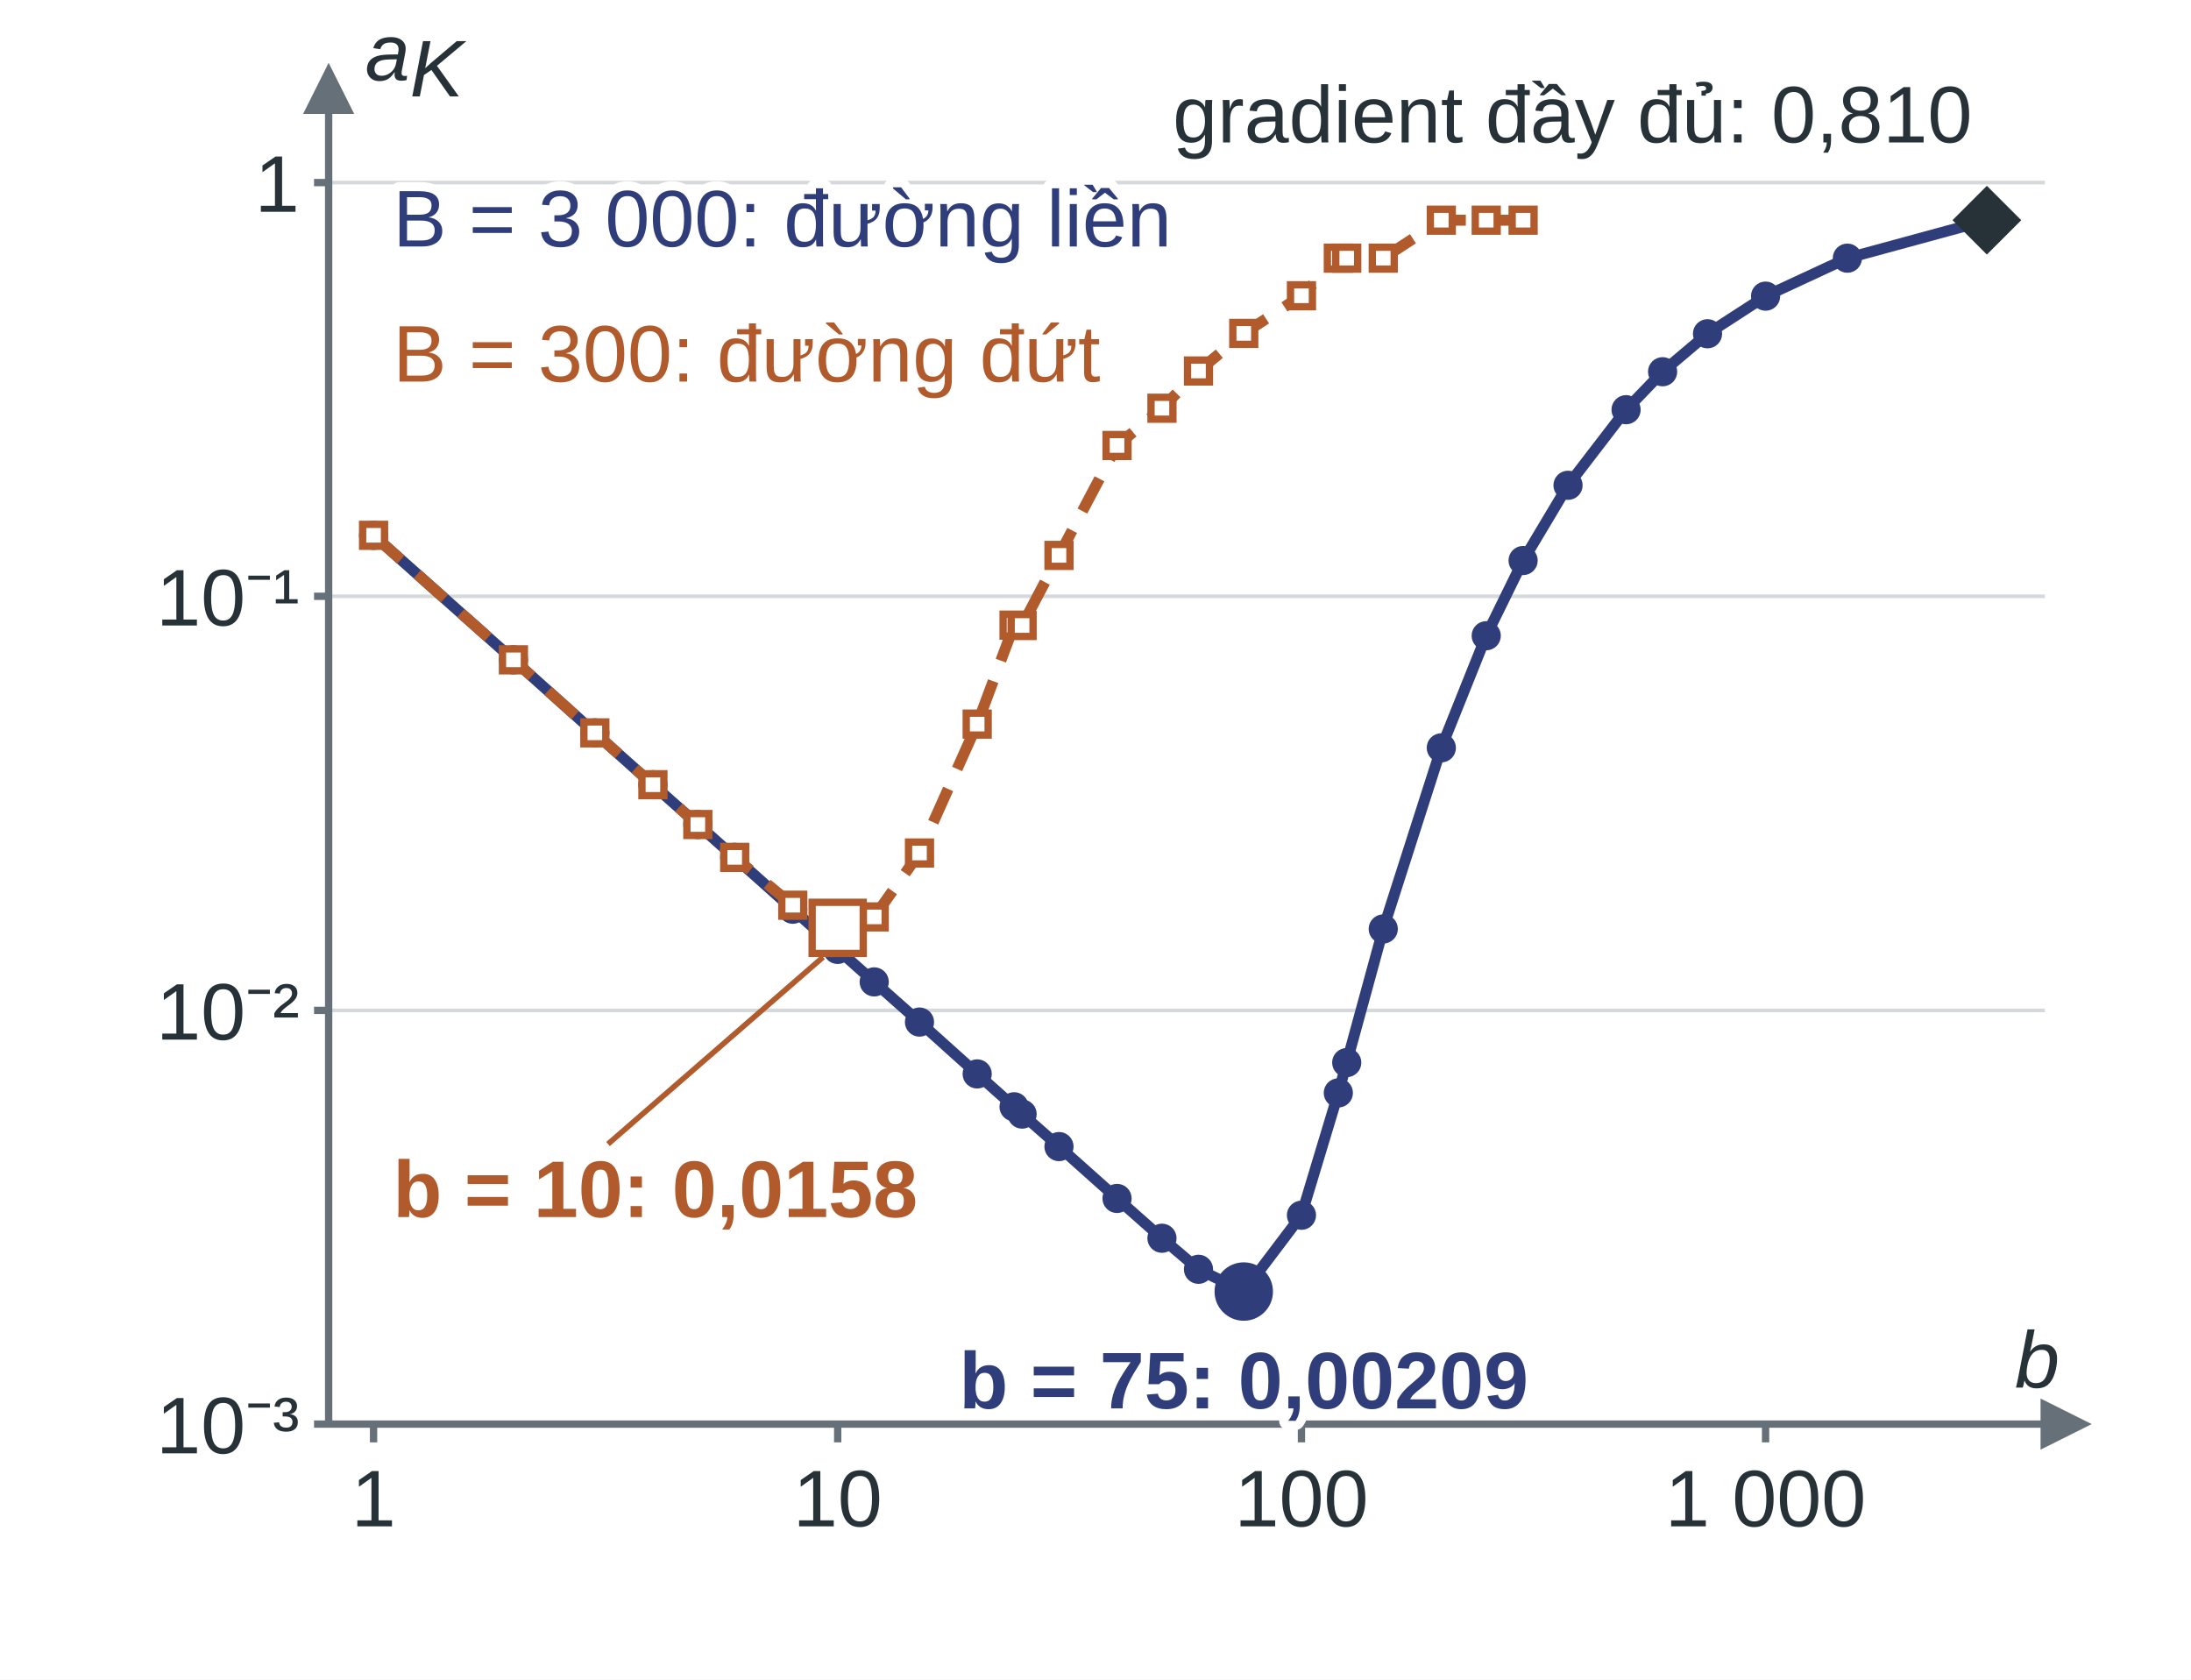
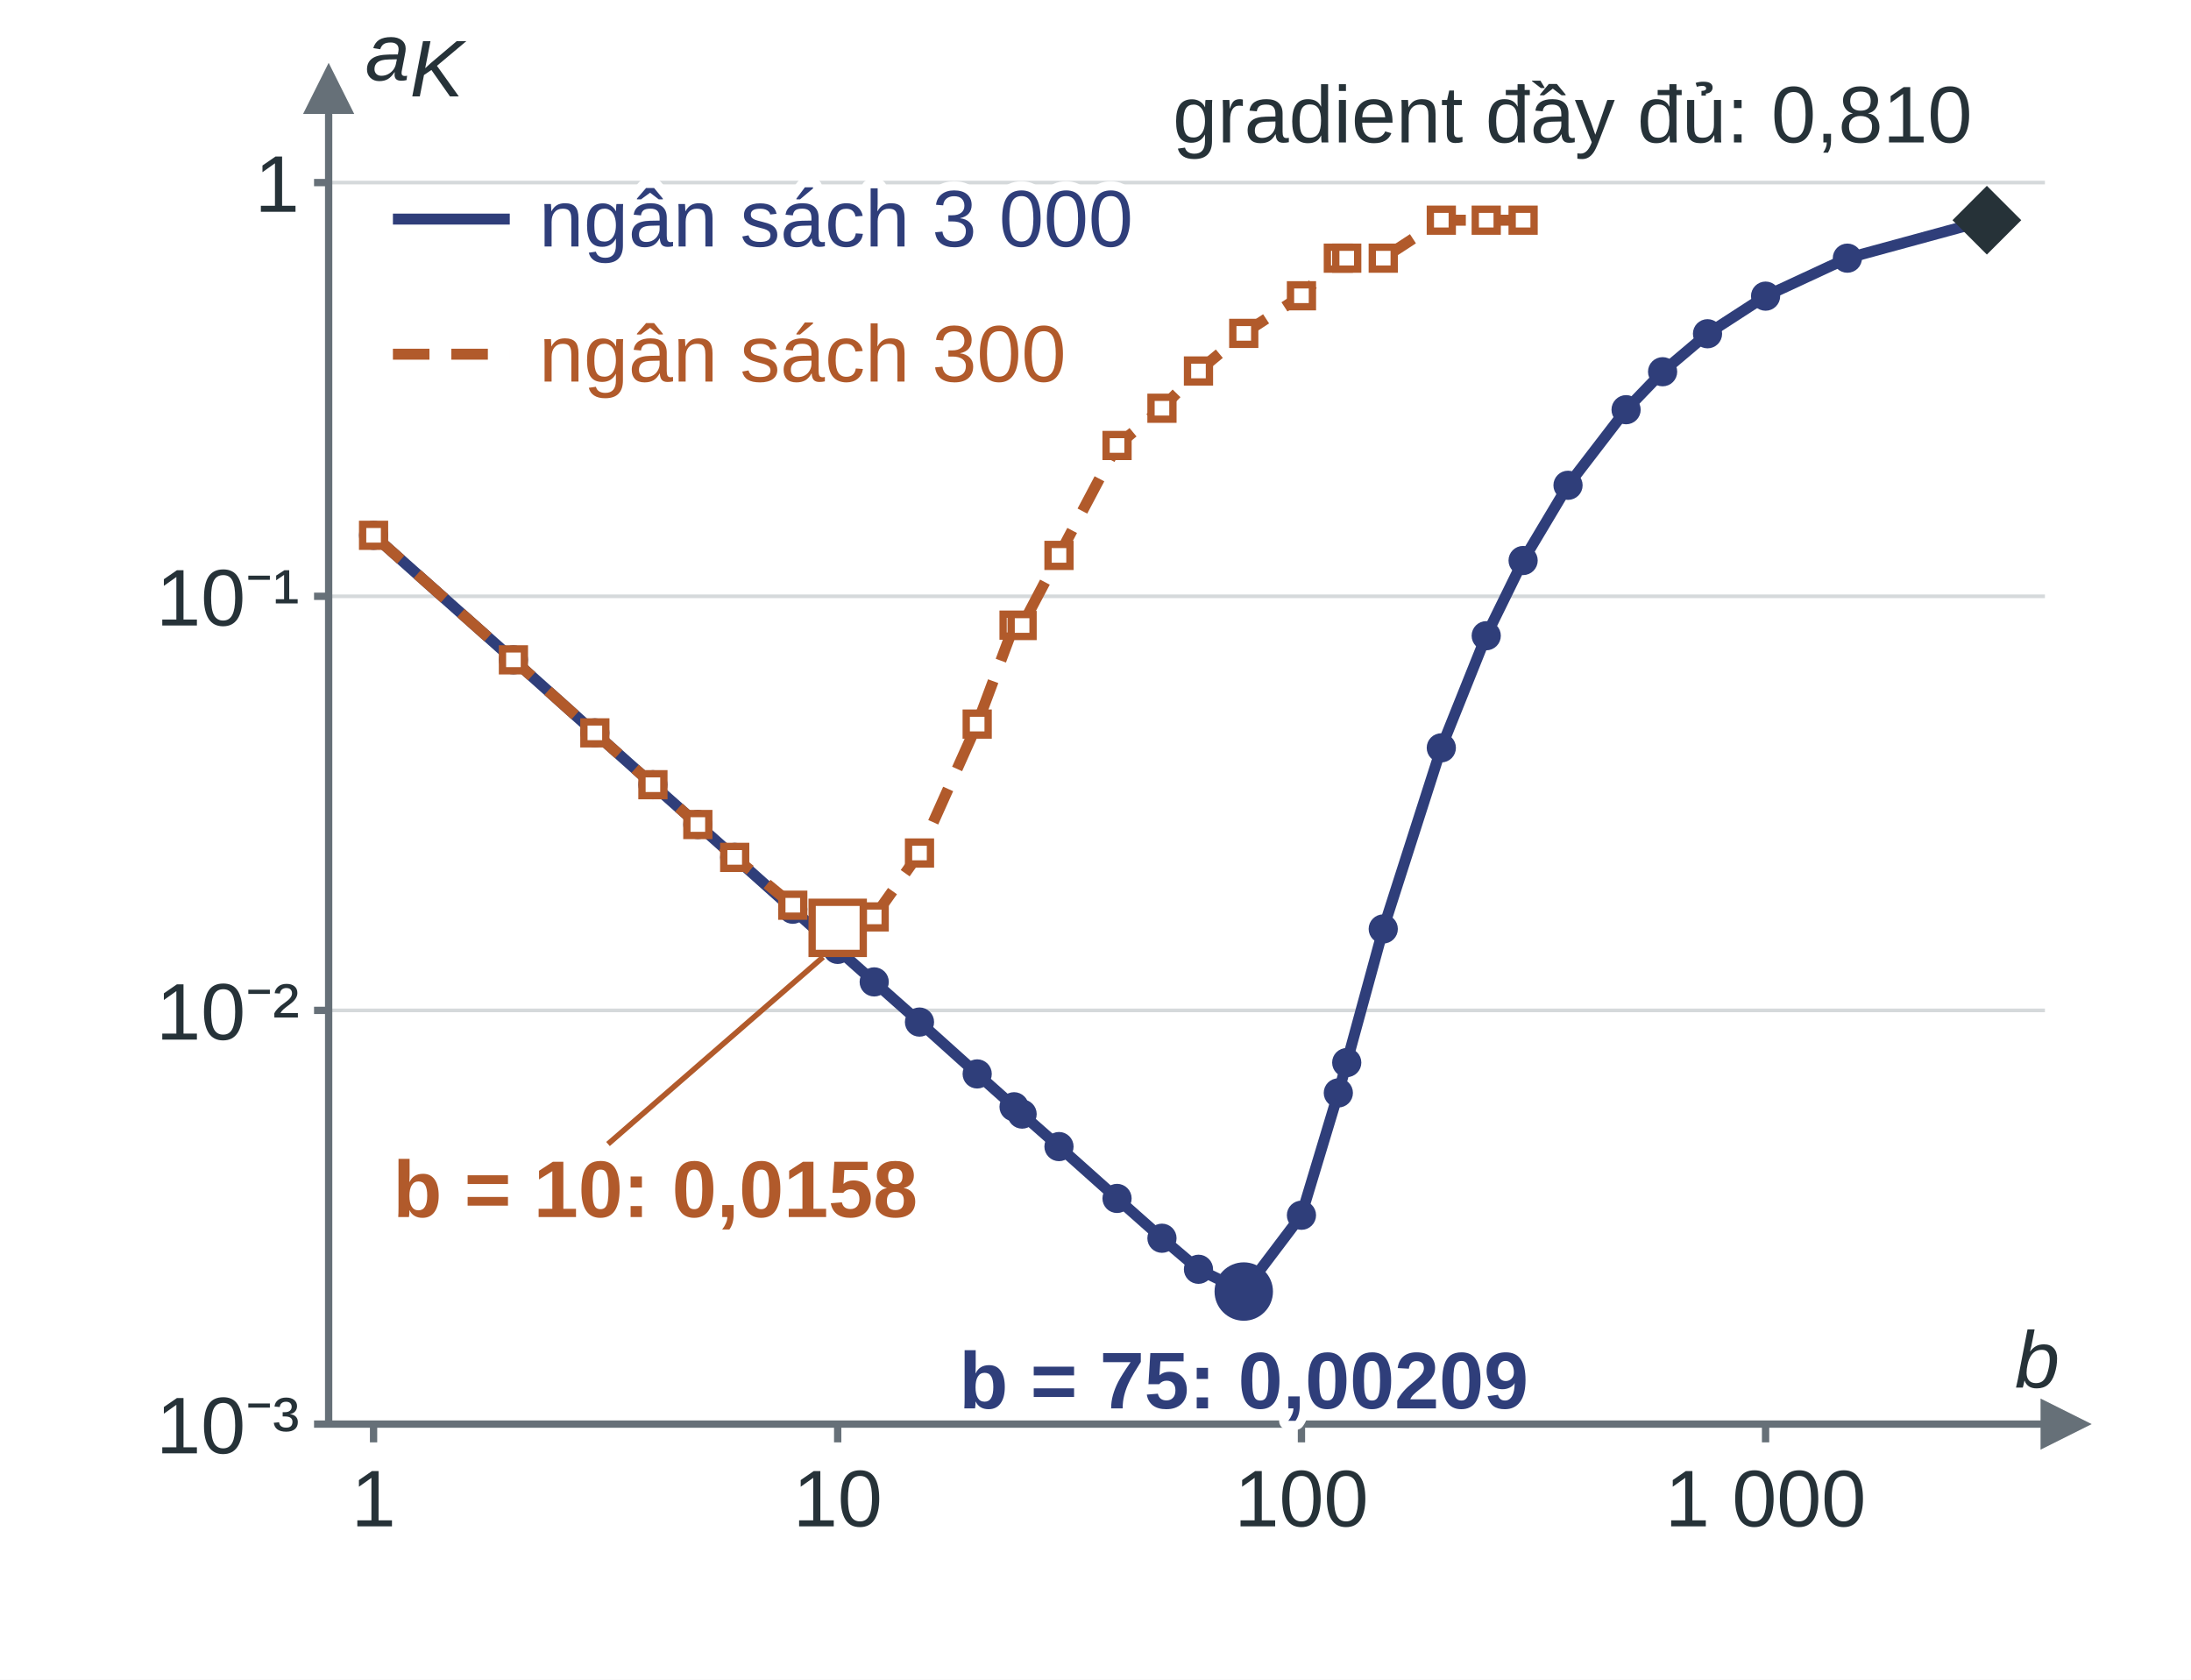
<svg xmlns="http://www.w3.org/2000/svg" width="600" height="460" viewBox="0 0 600 460" role="img" aria-labelledby="title desc">
  <defs>
    <marker id="arr" viewBox="0 0 10 10" refX="8" refY="5" markerWidth="7" markerHeight="7" orient="auto-start-reverse">
      <path d="M0 0L10 5L0 10Z" fill="context-stroke" />
    </marker>
  </defs>
  <rect width="100%" height="100%" fill="white" />
  <g font-family="Arial, sans-serif" font-size="22" fill="#263238">
    <line x1="90.0" y1="390.0" x2="560.0" y2="390.0" stroke="#d5d9db" stroke-width="1" />
    <line x1="86.0" y1="390.0" x2="90.0" y2="390.0" stroke="#667078" stroke-width="2" />
    <text x="82.0" y="398.0" fill="#263238" text-anchor="end" font-size="22">10⁻³</text>
    <line x1="90.0" y1="276.7" x2="560.0" y2="276.7" stroke="#d5d9db" stroke-width="1" />
    <line x1="86.0" y1="276.7" x2="90.0" y2="276.7" stroke="#667078" stroke-width="2" />
    <text x="82.0" y="284.7" fill="#263238" text-anchor="end" font-size="22">10⁻²</text>
    <line x1="90.0" y1="163.3" x2="560.0" y2="163.3" stroke="#d5d9db" stroke-width="1" />
    <line x1="86.0" y1="163.3" x2="90.0" y2="163.3" stroke="#667078" stroke-width="2" />
    <text x="82.0" y="171.3" fill="#263238" text-anchor="end" font-size="22">10⁻¹</text>
    <line x1="90.0" y1="50.0" x2="560.0" y2="50.0" stroke="#d5d9db" stroke-width="1" />
    <line x1="86.0" y1="50.0" x2="90.0" y2="50.0" stroke="#667078" stroke-width="2" />
    <text x="82.0" y="58.0" fill="#263238" text-anchor="end" font-size="22">1</text>
    <line x1="90.0" y1="390.0" x2="570.0" y2="390.0" stroke="#667078" stroke-width="2" marker-end="url(#arr)" />
    <line x1="90.0" y1="390.0" x2="90.0" y2="20.0" stroke="#667078" stroke-width="2" marker-end="url(#arr)" />
    <line x1="102.3" y1="390.0" x2="102.3" y2="395.0" stroke="#667078" stroke-width="2" />
    <text x="102.3" y="418.0" fill="#263238" text-anchor="middle" font-size="22">1</text>
    <line x1="229.4" y1="390.0" x2="229.4" y2="395.0" stroke="#667078" stroke-width="2" />
    <text x="229.4" y="418.0" fill="#263238" text-anchor="middle" font-size="22">10</text>
    <line x1="356.4" y1="390.0" x2="356.4" y2="395.0" stroke="#667078" stroke-width="2" />
    <text x="356.4" y="418.0" fill="#263238" text-anchor="middle" font-size="22">100</text>
    <line x1="483.5" y1="390.0" x2="483.5" y2="395.0" stroke="#667078" stroke-width="2" />
    <text x="483.5" y="418.0" fill="#263238" text-anchor="middle" font-size="22">1 000</text>
    <text x="564.0" y="380.0" fill="#263238" text-anchor="end" font-size="22" font-style="italic" stroke="white" stroke-width="5" paint-order="stroke" stroke-linejoin="round">b</text>
    <path d="M102.3 146.6 L140.6 180.7 L162.9 200.7 L178.8 214.9 L191.1 225.8 L201.2 234.8 L217.1 249.0 L229.4 260.0 L239.4 268.9 L251.8 279.9 L267.6 294.1 L277.7 303.1 L279.9 305.1 L290.0 314.0 L305.9 328.2 L318.2 339.1 L328.2 347.6 L340.6 353.7 L356.4 332.8 L366.5 299.3 L368.8 291.0 L378.8 254.4 L394.7 204.8 L407.0 174.1 L417.1 153.5 L429.4 132.9 L445.3 112.2 L455.3 101.8 L467.6 91.4 L483.5 81.1 L505.9 70.7 L544.1 60.3" fill="none" stroke="#2F3E7A" stroke-width="3" stroke-linejoin="round" />
    <path d="M102.3 146.6 L140.6 180.7 L162.9 200.7 L178.8 214.9 L191.1 225.8 L201.2 234.8 L217.1 247.9 L229.4 254.1 L239.4 251.1 L251.8 233.6 L267.6 198.3 L277.7 171.2 L279.9 171.3 L290.0 152.1 L305.9 122.0 L318.2 111.8 L328.2 101.6 L340.6 91.3 L356.4 81.0 L366.5 70.7 L368.8 70.7 L378.8 70.7 L394.7 60.3 L407.0 60.3 L417.1 60.3" fill="none" stroke="#B15A2B" stroke-width="3" stroke-dasharray="10 6" stroke-linejoin="round" />
    <circle cx="102.3" cy="146.6" r="3" fill="#2F3E7A" stroke="#2F3E7A" stroke-width="2" />
    <circle cx="140.6" cy="180.7" r="3" fill="#2F3E7A" stroke="#2F3E7A" stroke-width="2" />
    <circle cx="162.9" cy="200.7" r="3" fill="#2F3E7A" stroke="#2F3E7A" stroke-width="2" />
    <circle cx="178.8" cy="214.9" r="3" fill="#2F3E7A" stroke="#2F3E7A" stroke-width="2" />
    <circle cx="191.1" cy="225.8" r="3" fill="#2F3E7A" stroke="#2F3E7A" stroke-width="2" />
    <circle cx="201.2" cy="234.8" r="3" fill="#2F3E7A" stroke="#2F3E7A" stroke-width="2" />
    <circle cx="217.1" cy="249.0" r="3" fill="#2F3E7A" stroke="#2F3E7A" stroke-width="2" />
    <circle cx="229.4" cy="260.0" r="3" fill="#2F3E7A" stroke="#2F3E7A" stroke-width="2" />
    <circle cx="239.4" cy="268.9" r="3" fill="#2F3E7A" stroke="#2F3E7A" stroke-width="2" />
    <circle cx="251.8" cy="279.9" r="3" fill="#2F3E7A" stroke="#2F3E7A" stroke-width="2" />
    <circle cx="267.6" cy="294.1" r="3" fill="#2F3E7A" stroke="#2F3E7A" stroke-width="2" />
    <circle cx="277.7" cy="303.1" r="3" fill="#2F3E7A" stroke="#2F3E7A" stroke-width="2" />
    <circle cx="279.9" cy="305.1" r="3" fill="#2F3E7A" stroke="#2F3E7A" stroke-width="2" />
    <circle cx="290.0" cy="314.0" r="3" fill="#2F3E7A" stroke="#2F3E7A" stroke-width="2" />
    <circle cx="305.9" cy="328.2" r="3" fill="#2F3E7A" stroke="#2F3E7A" stroke-width="2" />
    <circle cx="318.2" cy="339.1" r="3" fill="#2F3E7A" stroke="#2F3E7A" stroke-width="2" />
    <circle cx="328.2" cy="347.6" r="3" fill="#2F3E7A" stroke="#2F3E7A" stroke-width="2" />
    <circle cx="340.6" cy="353.7" r="3" fill="#2F3E7A" stroke="#2F3E7A" stroke-width="2" />
    <circle cx="356.4" cy="332.8" r="3" fill="#2F3E7A" stroke="#2F3E7A" stroke-width="2" />
    <circle cx="366.5" cy="299.3" r="3" fill="#2F3E7A" stroke="#2F3E7A" stroke-width="2" />
    <circle cx="368.8" cy="291.0" r="3" fill="#2F3E7A" stroke="#2F3E7A" stroke-width="2" />
    <circle cx="378.8" cy="254.4" r="3" fill="#2F3E7A" stroke="#2F3E7A" stroke-width="2" />
    <circle cx="394.7" cy="204.8" r="3" fill="#2F3E7A" stroke="#2F3E7A" stroke-width="2" />
    <circle cx="407.0" cy="174.1" r="3" fill="#2F3E7A" stroke="#2F3E7A" stroke-width="2" />
    <circle cx="417.1" cy="153.5" r="3" fill="#2F3E7A" stroke="#2F3E7A" stroke-width="2" />
    <circle cx="429.4" cy="132.9" r="3" fill="#2F3E7A" stroke="#2F3E7A" stroke-width="2" />
    <circle cx="445.3" cy="112.2" r="3" fill="#2F3E7A" stroke="#2F3E7A" stroke-width="2" />
    <circle cx="455.3" cy="101.8" r="3" fill="#2F3E7A" stroke="#2F3E7A" stroke-width="2" />
    <circle cx="467.6" cy="91.4" r="3" fill="#2F3E7A" stroke="#2F3E7A" stroke-width="2" />
    <circle cx="483.5" cy="81.1" r="3" fill="#2F3E7A" stroke="#2F3E7A" stroke-width="2" />
    <circle cx="505.9" cy="70.7" r="3" fill="#2F3E7A" stroke="#2F3E7A" stroke-width="2" />
    <circle cx="544.1" cy="60.3" r="3" fill="#2F3E7A" stroke="#2F3E7A" stroke-width="2" />
    <rect x="99.3" y="143.6" width="6" height="6" fill="white" stroke="#B15A2B" stroke-width="2" />
    <rect x="137.6" y="177.7" width="6" height="6" fill="white" stroke="#B15A2B" stroke-width="2" />
    <rect x="159.9" y="197.7" width="6" height="6" fill="white" stroke="#B15A2B" stroke-width="2" />
    <rect x="175.8" y="211.9" width="6" height="6" fill="white" stroke="#B15A2B" stroke-width="2" />
    <rect x="188.1" y="222.8" width="6" height="6" fill="white" stroke="#B15A2B" stroke-width="2" />
    <rect x="198.2" y="231.8" width="6" height="6" fill="white" stroke="#B15A2B" stroke-width="2" />
    <rect x="214.1" y="244.9" width="6" height="6" fill="white" stroke="#B15A2B" stroke-width="2" />
    <rect x="226.4" y="251.1" width="6" height="6" fill="white" stroke="#B15A2B" stroke-width="2" />
    <rect x="236.4" y="248.1" width="6" height="6" fill="white" stroke="#B15A2B" stroke-width="2" />
    <rect x="248.8" y="230.6" width="6" height="6" fill="white" stroke="#B15A2B" stroke-width="2" />
    <rect x="264.6" y="195.3" width="6" height="6" fill="white" stroke="#B15A2B" stroke-width="2" />
    <rect x="274.7" y="168.2" width="6" height="6" fill="white" stroke="#B15A2B" stroke-width="2" />
    <rect x="276.9" y="168.3" width="6" height="6" fill="white" stroke="#B15A2B" stroke-width="2" />
    <rect x="287.0" y="149.1" width="6" height="6" fill="white" stroke="#B15A2B" stroke-width="2" />
    <rect x="302.9" y="119.0" width="6" height="6" fill="white" stroke="#B15A2B" stroke-width="2" />
    <rect x="315.2" y="108.8" width="6" height="6" fill="white" stroke="#B15A2B" stroke-width="2" />
    <rect x="325.2" y="98.6" width="6" height="6" fill="white" stroke="#B15A2B" stroke-width="2" />
    <rect x="337.6" y="88.3" width="6" height="6" fill="white" stroke="#B15A2B" stroke-width="2" />
    <rect x="353.4" y="78.0" width="6" height="6" fill="white" stroke="#B15A2B" stroke-width="2" />
    <rect x="363.5" y="67.7" width="6" height="6" fill="white" stroke="#B15A2B" stroke-width="2" />
    <rect x="365.8" y="67.7" width="6" height="6" fill="white" stroke="#B15A2B" stroke-width="2" />
    <rect x="375.8" y="67.7" width="6" height="6" fill="white" stroke="#B15A2B" stroke-width="2" />
    <rect x="391.7" y="57.3" width="6" height="6" fill="white" stroke="#B15A2B" stroke-width="2" />
    <rect x="404.0" y="57.3" width="6" height="6" fill="white" stroke="#B15A2B" stroke-width="2" />
    <rect x="414.1" y="57.3" width="6" height="6" fill="white" stroke="#B15A2B" stroke-width="2" />
    <circle cx="340.6" cy="353.7" r="7" fill="#2F3E7A" stroke="#2F3E7A" stroke-width="2" />
    <text x="340.6" y="385.7" fill="#2F3E7A" text-anchor="middle" font-size="22" font-weight="bold" stroke="white" stroke-width="5" paint-order="stroke" stroke-linejoin="round">b = 75: 0,00209</text>
    <rect x="222.4" y="247.1" width="14" height="14" fill="white" stroke="#B15A2B" stroke-width="2" />
    <line x1="225.4" y1="262.1" x2="166.5" y2="313.3" stroke="#B15A2B" stroke-width="1.5" />
    <text x="107.6" y="333.3" fill="#B15A2B" text-anchor="start" font-size="22" font-weight="bold" stroke="white" stroke-width="5" paint-order="stroke" stroke-linejoin="round">b = 10: 0,0158</text>
    <text x="100.0" y="22" fill="#263238" font-size="22" font-style="italic">a<tspan baseline-shift="sub">K</tspan>
    </text>
    <path d="M544.1 52.3L552.1 60.3L544.1 68.3L536.1 60.3Z" fill="#263238" stroke="#263238" stroke-width="2" />
    <text x="540.1" y="39.0" fill="#263238" text-anchor="end" font-size="22" stroke="white" stroke-width="5" paint-order="stroke" stroke-linejoin="round">gradient đầy đủ: 0,810</text>
-     <text x="107.6" y="67.5" fill="#2F3E7A" text-anchor="start" font-size="22" stroke="white" stroke-width="5" paint-order="stroke" stroke-linejoin="round">B = 3 000: đường liền</text>
-     <text x="107.6" y="104.5" fill="#B15A2B" text-anchor="start" font-size="22" stroke="white" stroke-width="5" paint-order="stroke" stroke-linejoin="round">B = 300: đường đứt</text>
+     <line x1="107.6" y1="60" x2="139.6" y2="60" stroke="#2F3E7A" stroke-width="3" />
+     <text x="147.6" y="67.5" fill="#2F3E7A" text-anchor="start" font-size="22" stroke="white" stroke-width="5" paint-order="stroke" stroke-linejoin="round">ngân sách 3 000</text>
+     <line x1="107.6" y1="97" x2="139.6" y2="97" stroke="#B15A2B" stroke-width="3" stroke-dasharray="10 6" />
+     <text x="147.6" y="104.5" fill="#B15A2B" text-anchor="start" font-size="22" stroke="white" stroke-width="5" paint-order="stroke" stroke-linejoin="round">ngân sách 300</text>
  </g>
</svg>
